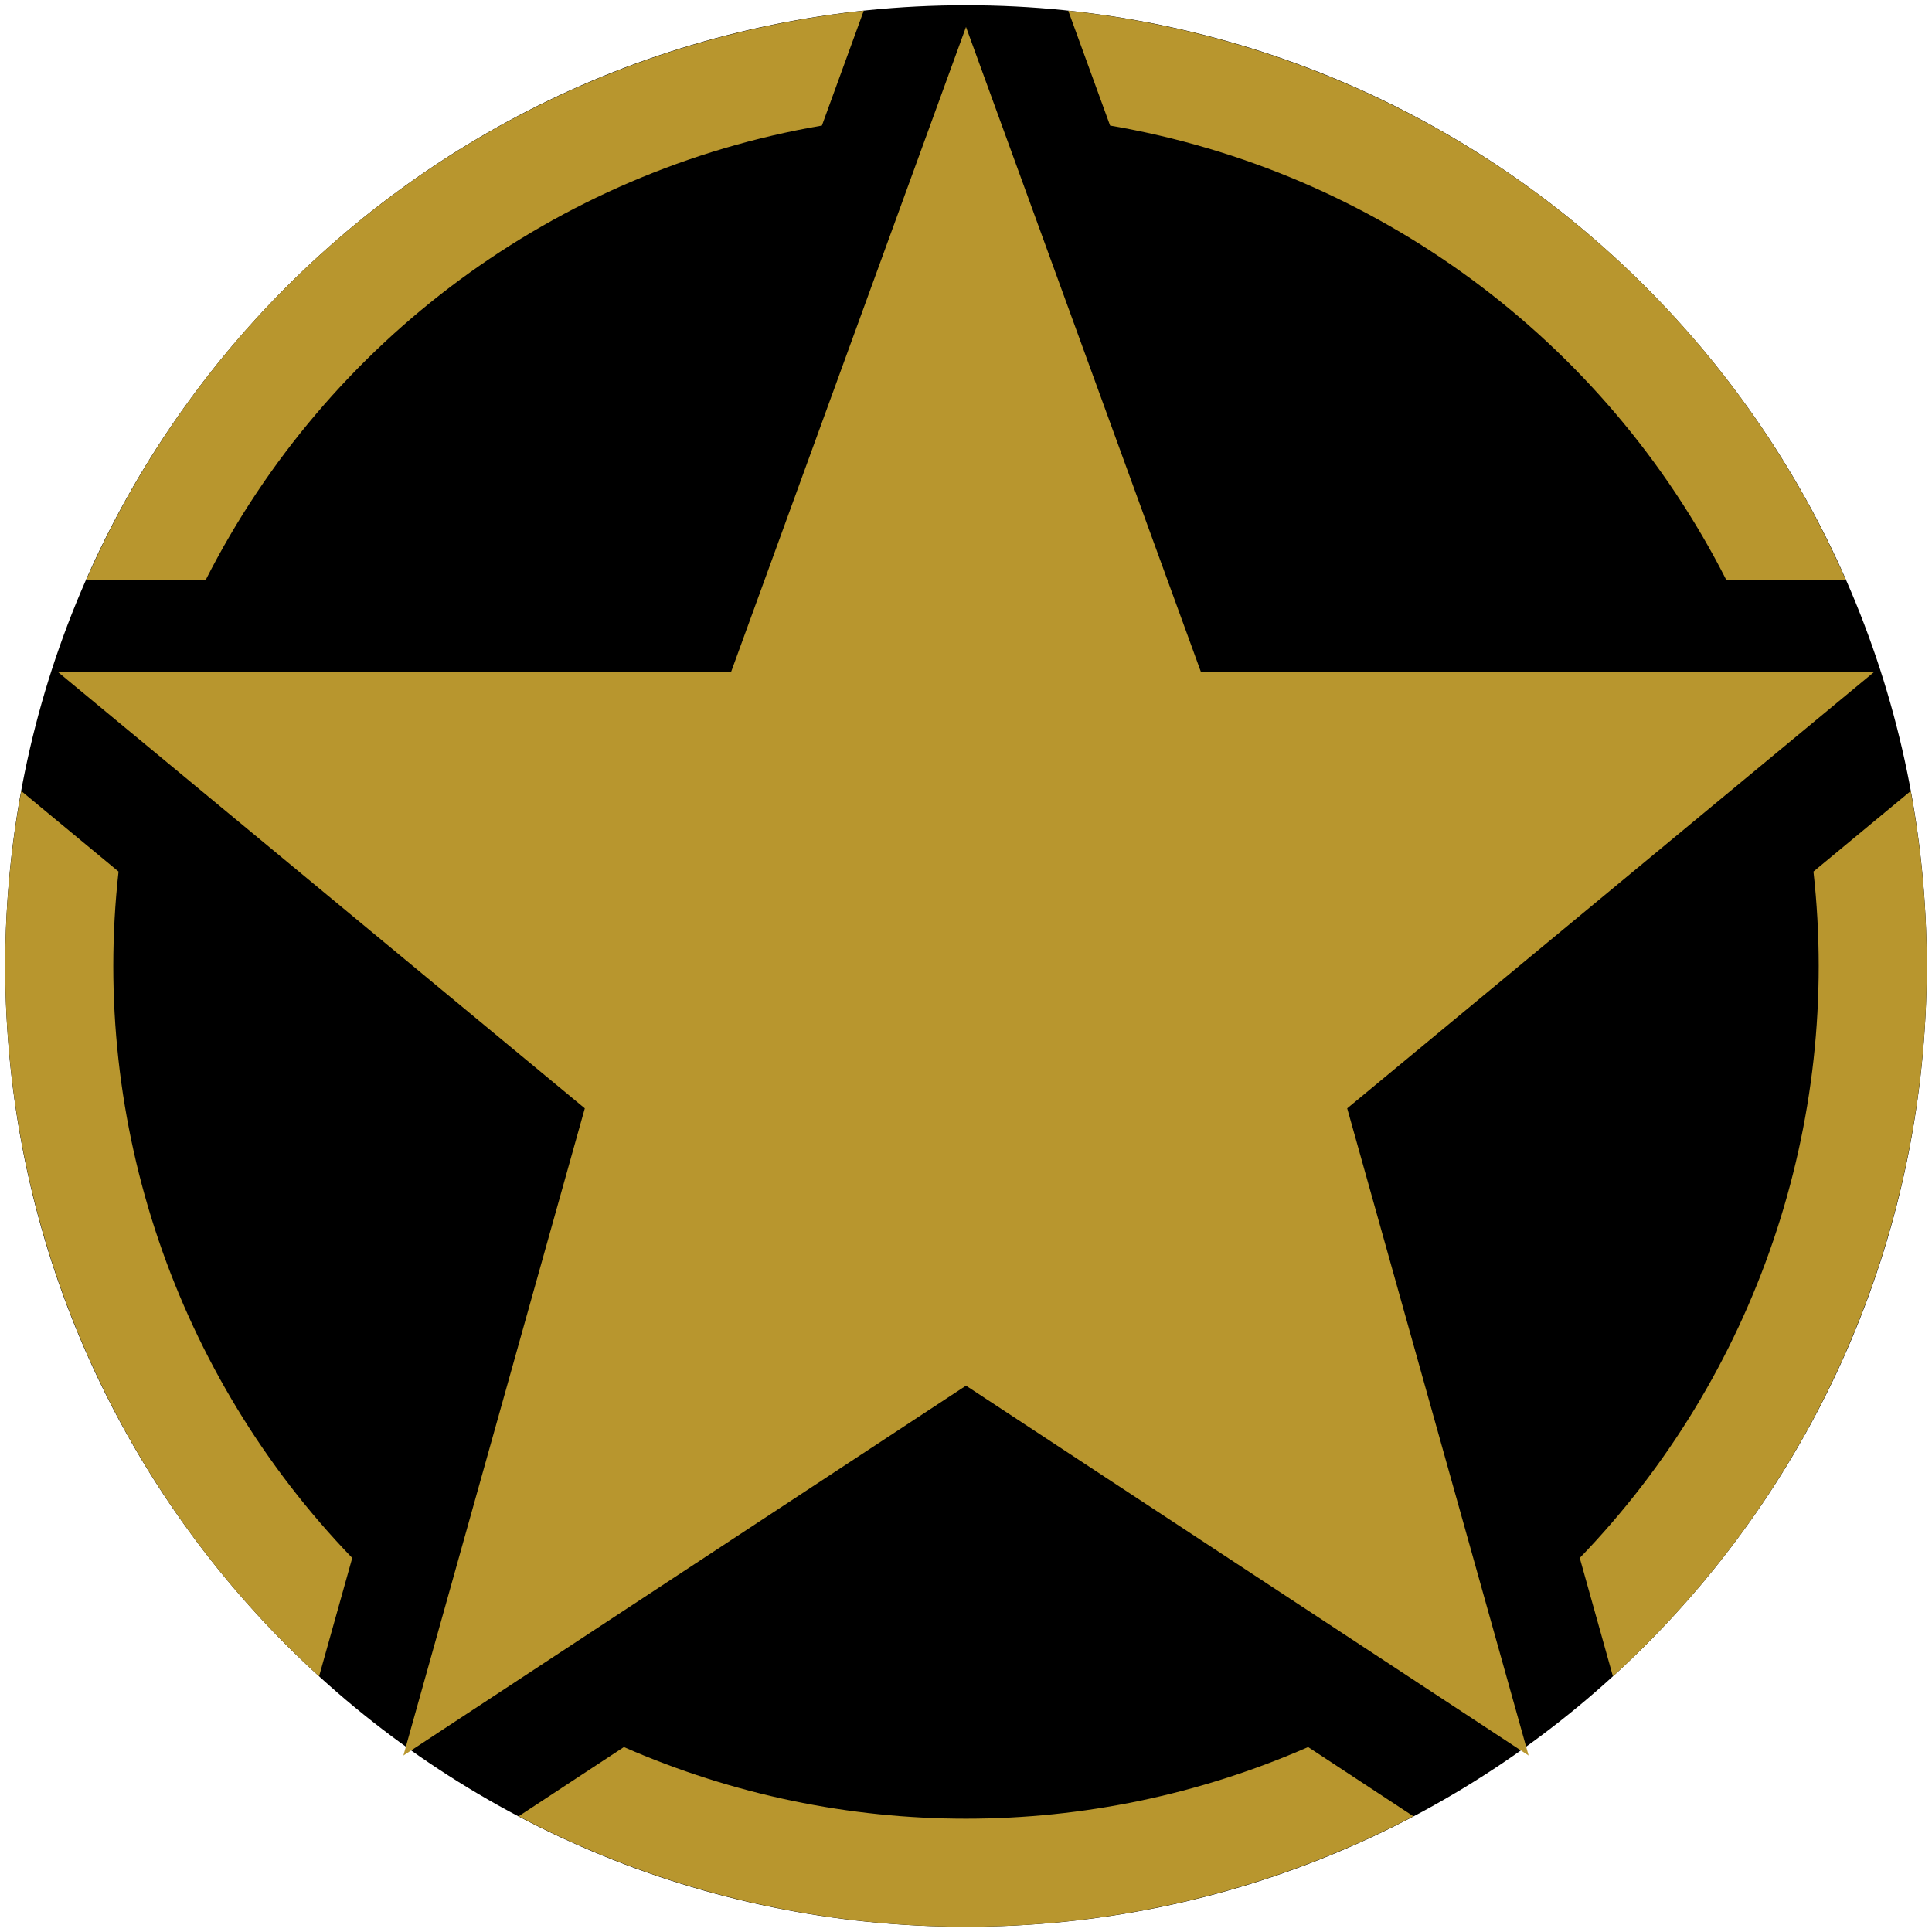
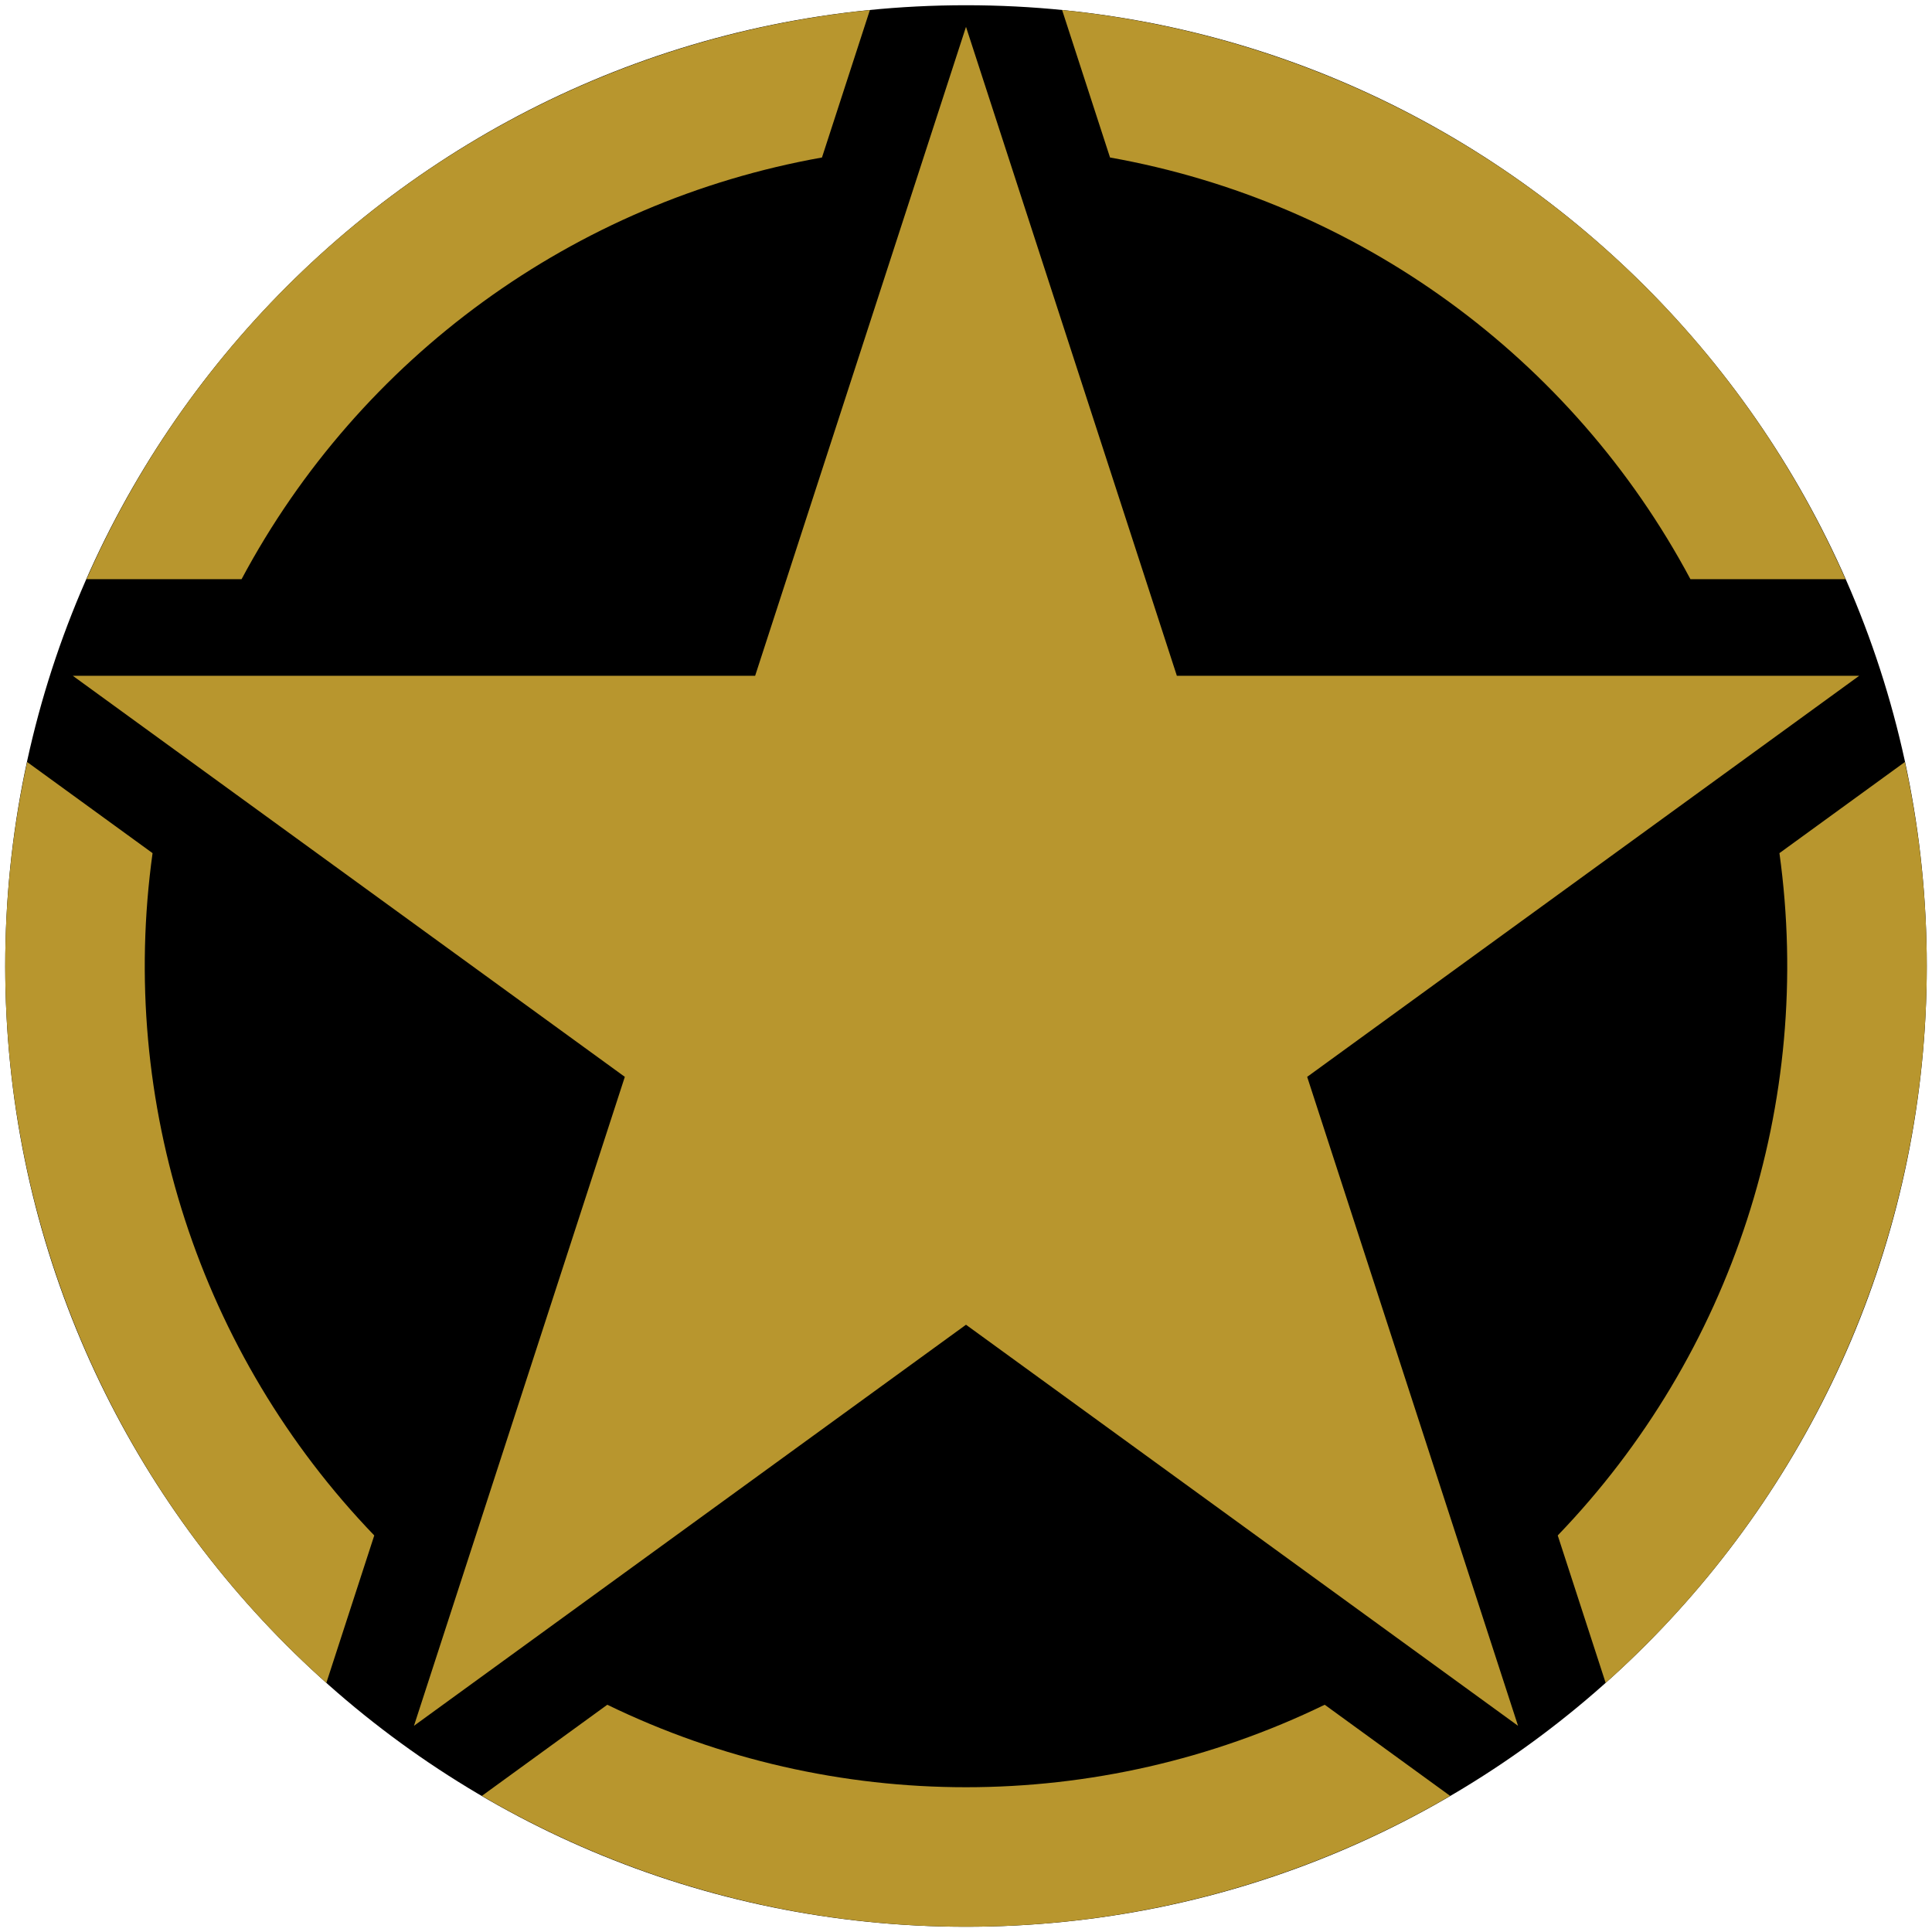
<svg xmlns="http://www.w3.org/2000/svg" viewBox="0 0 1440 1440">
  <circle cx="720" cy="720" r="716.1" fill="#000000" />
-   <path fill="#b8962e" d="m720 20.08 175.01 480.51h502.18l-393.07 325.5 135.21 482.37L720 1032.79l-419.33 275.67 135.21-482.37-393.07-325.5h502.18Zm76.21-12.11a716.1 716.1 0 0 1 579.54 424.29h-89.06A635.56 635.56 0 0 0 827.4 93.58Zm627.92 581.63a716.1 716.1 0 0 1-221.95 659.83l-24.72-88.22a635.56 635.56 0 0 0 174.19-511.59Zm-370.69 764.13a716.1 716.1 0 0 1-666.88 0l78.45-51.57a635.56 635.56 0 0 0 509.98 0Zm-815.62-104.3A716.1 716.1 0 0 1 15.87 589.6l72.48 60.02a635.56 635.56 0 0 0 174.19 511.59ZM64.25 432.26A716.1 716.1 0 0 1 643.79 7.97L612.6 93.58a635.56 635.56 0 0 0-459.29 338.68Z" />
+   <path fill="#b8962e" d="M720 20 877.16 503.69H1385.74L974.29 802.62 1131.45 1286.31 720 987.38 308.55 1286.31 465.71 802.62 54.26 503.69H562.84ZM827.35 117.39A612.1 612.1 0 0 1 1259.95 431.69H1375.5A716.1 716.1 0 0 0 791.64 7.49ZM1326.29 635.88A612.1 612.1 0 0 1 1161.05 1144.43L1196.76 1254.32A716.1 716.1 0 0 0 1419.77 567.96ZM987.36 1270.62A612.1 612.1 0 0 1 452.64 1270.62L359.16 1338.54A716.1 716.1 0 0 0 1080.84 1338.54ZM278.95 1144.43A612.1 612.1 0 0 1 113.71 635.88L20.23 567.96A716.1 716.1 0 0 0 243.24 1254.32ZM180.05 431.69A612.1 612.1 0 0 1 612.65 117.39L648.36 7.49A716.1 716.1 0 0 0 64.5 431.69Z" />
</svg>
